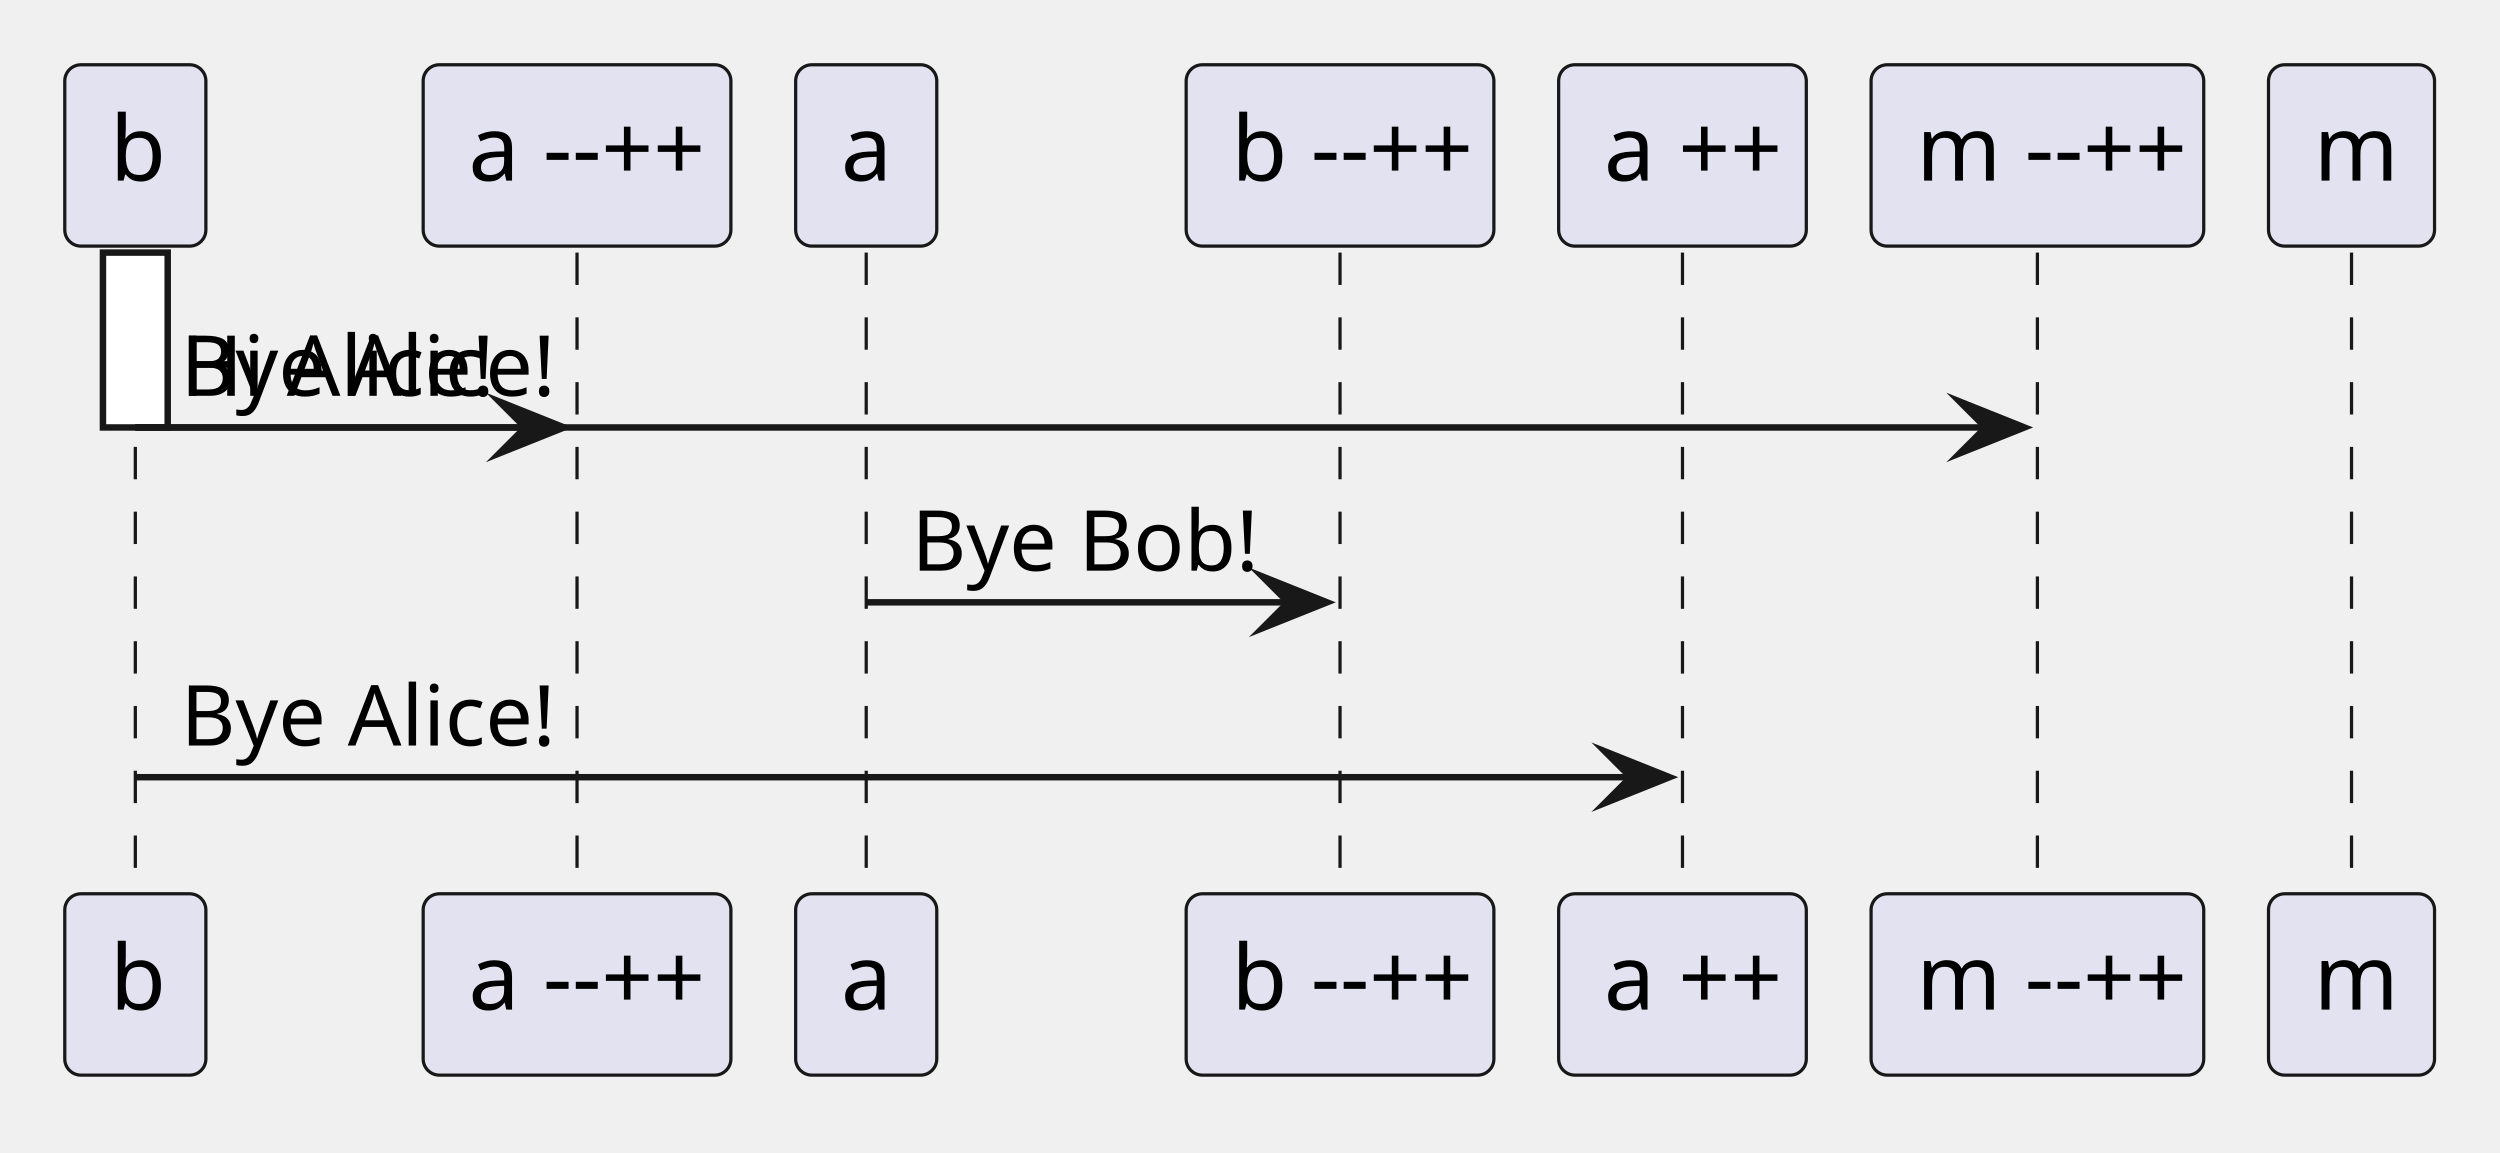
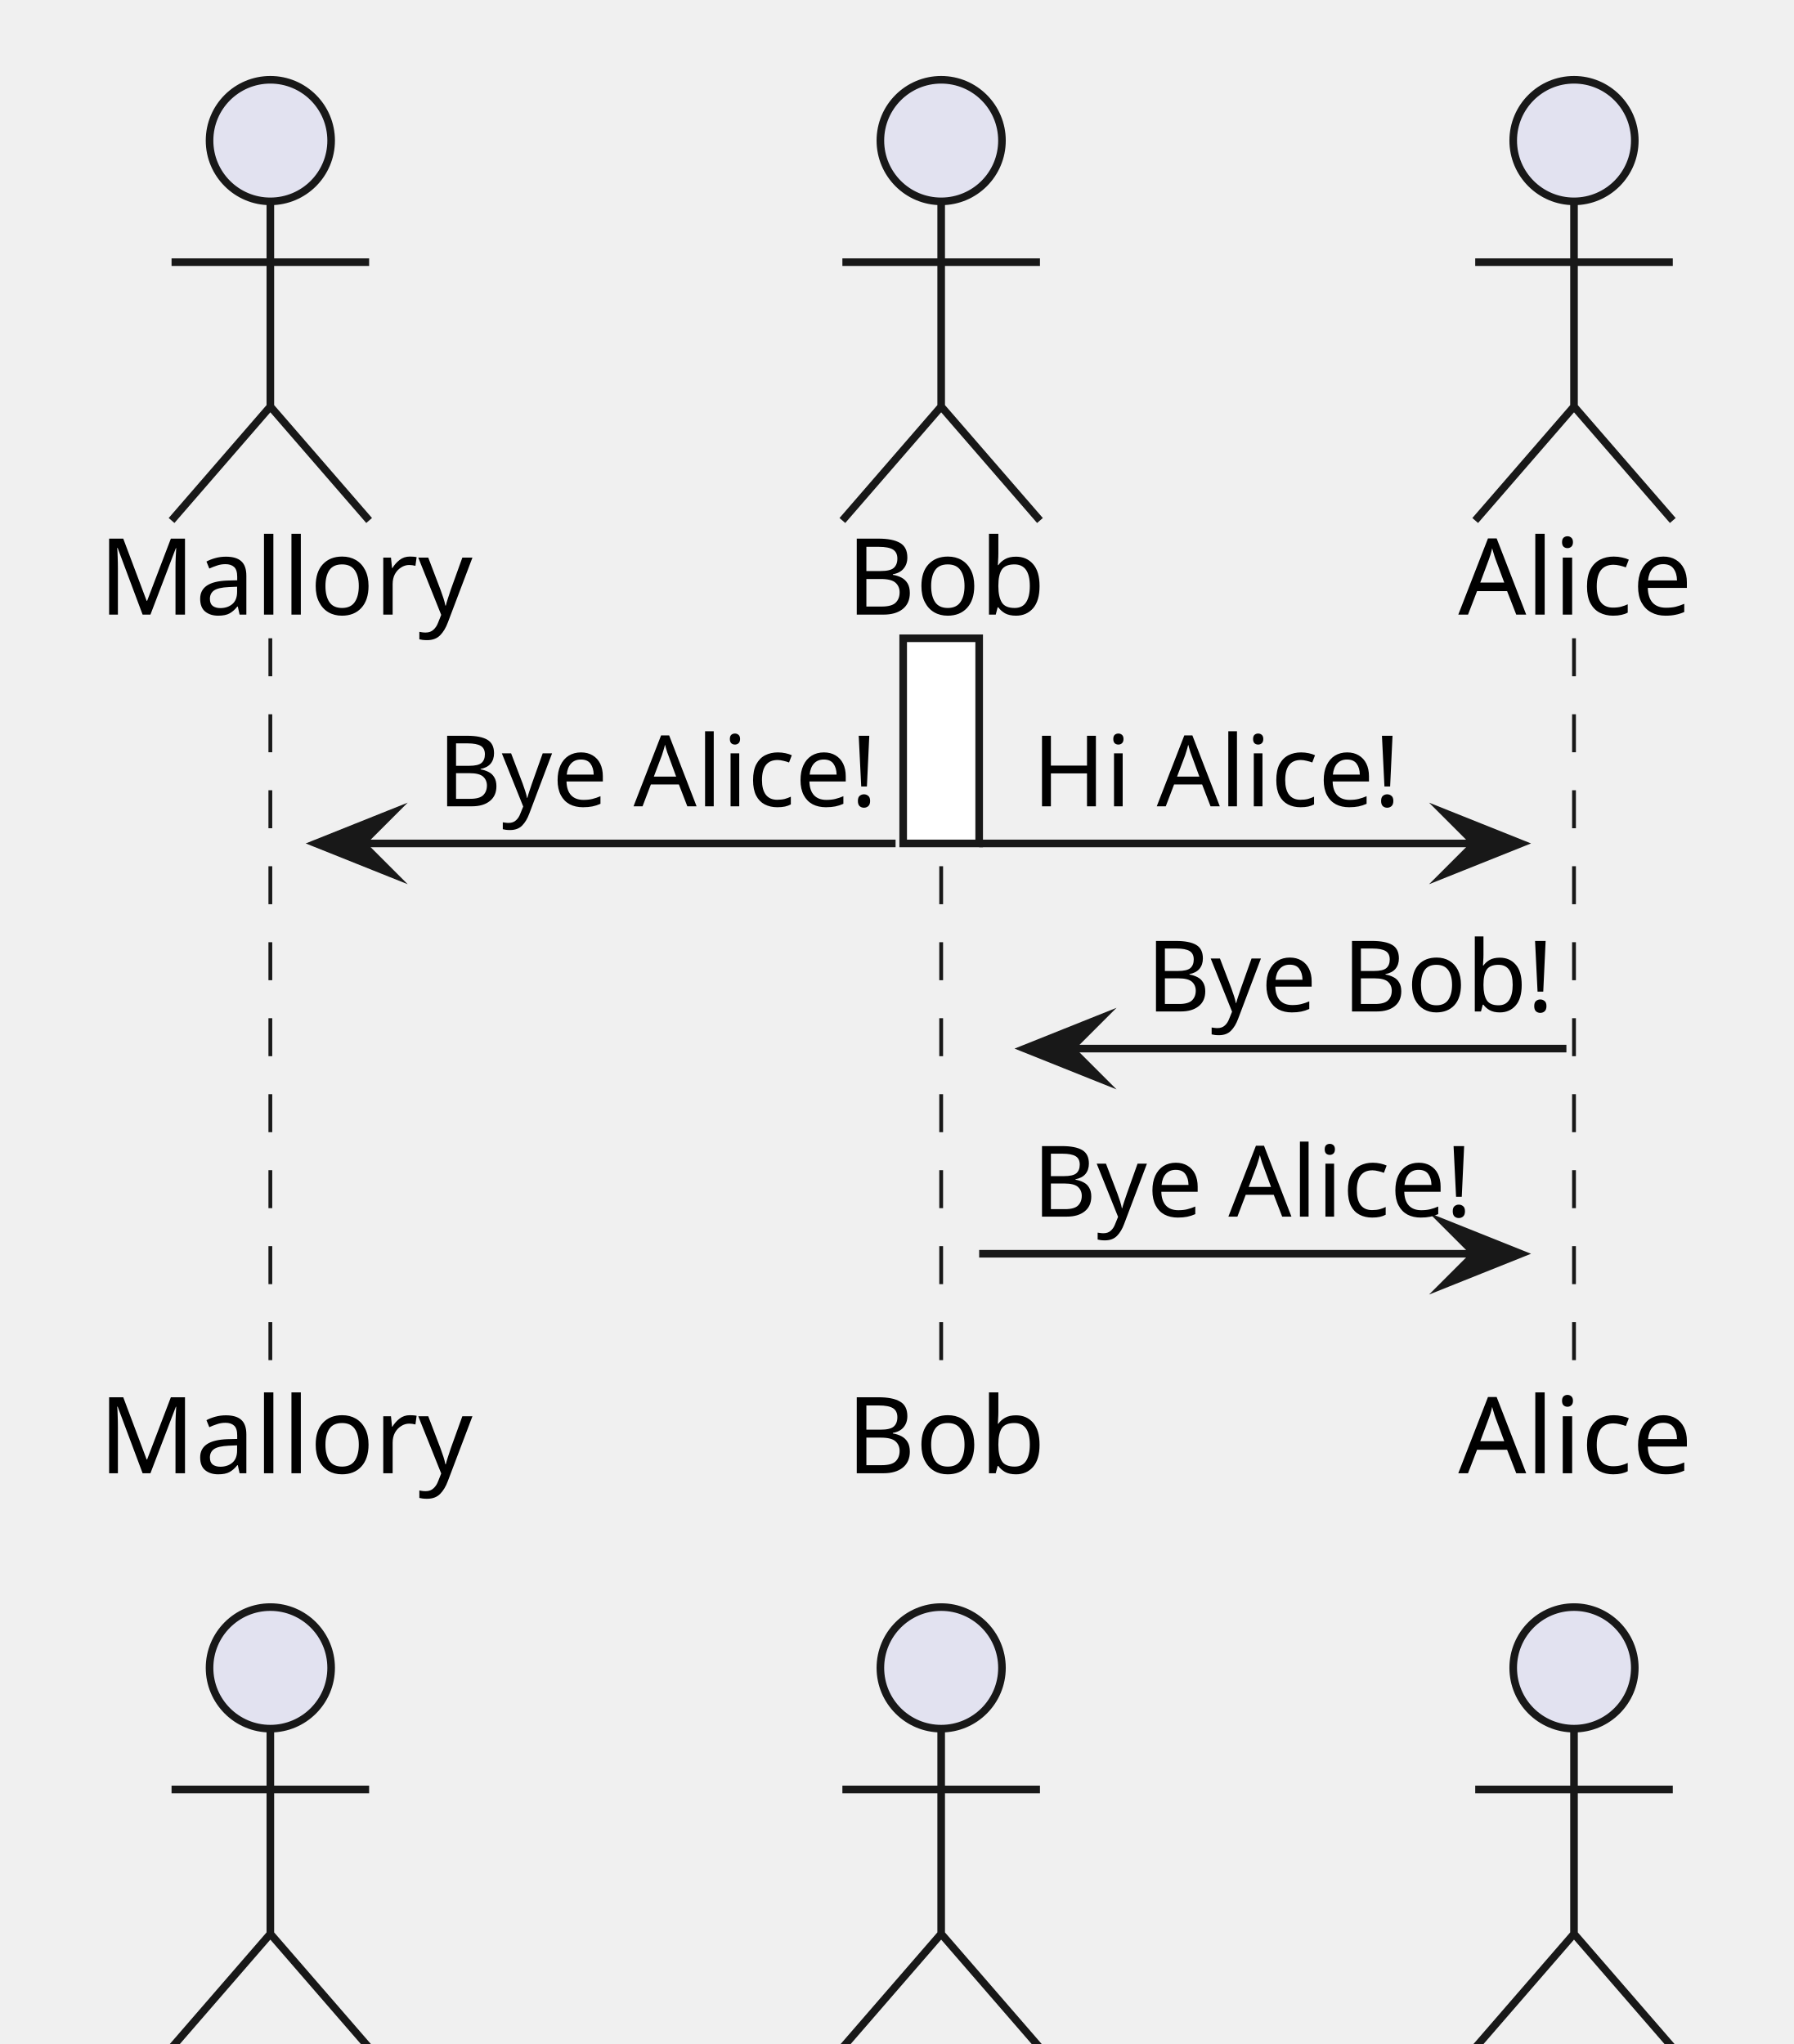
- <svg xmlns="http://www.w3.org/2000/svg" version="1.1" data-diagram-type="SEQUENCE" style="width:386px;height:178px;background:#FFFFFF;" width="386px" height="178px" viewBox="0 0 386 178" zoomAndPan="magnify" preserveAspectRatio="none" contentStyleType="text/css">
+ <svg xmlns="http://www.w3.org/2000/svg" version="1.1" data-diagram-type="SEQUENCE" style="width:236px;height:269px;background:#FFFFFF;" width="236px" height="269px" viewBox="0 0 236 269" zoomAndPan="magnify" preserveAspectRatio="none" contentStyleType="text/css">
  <defs />
  <g font-family="sans-serif" lengthAdjust="spacing">
    <g>
-       <rect x="17.394" y="39" width="8" height="99" fill="#000" fill-opacity="0" />
-       <line x1="20.894" y1="39" x2="20.894" y2="138" style="stroke:#181818;stroke-width:0.5;stroke-dasharray:5,5;" />
+       <rect x="32.075" y="84" width="8" height="99" fill="#000" fill-opacity="0" />
+       <line x1="35.575" y1="84" x2="35.575" y2="183" style="stroke:#181818;stroke-width:0.5;stroke-dasharray:5,5;" />
    </g>
    <g>
-       <rect x="15.894" y="39" width="10" height="27" fill="#FFF" style="stroke:#181818;stroke-width:1;" />
+       <rect x="120.35" y="84" width="8" height="99" fill="#000" fill-opacity="0" />
+       <line x1="123.85" y1="84" x2="123.85" y2="183" style="stroke:#181818;stroke-width:0.5;stroke-dasharray:5,5;" />
    </g>
    <g>
-       <rect x="85.594" y="39" width="8" height="99" fill="#000" fill-opacity="0" />
-       <line x1="89.094" y1="39" x2="89.094" y2="138" style="stroke:#181818;stroke-width:0.5;stroke-dasharray:5,5;" />
+       <rect x="118.85" y="84" width="10" height="27" fill="#FFF" style="stroke:#181818;stroke-width:1;" />
    </g>
    <g>
-       <rect x="130.244" y="39" width="8" height="99" fill="#000" fill-opacity="0" />
-       <line x1="133.744" y1="39" x2="133.744" y2="138" style="stroke:#181818;stroke-width:0.5;stroke-dasharray:5,5;" />
+       <rect x="203.625" y="84" width="8" height="99" fill="#000" fill-opacity="0" />
+       <line x1="207.125" y1="84" x2="207.125" y2="183" style="stroke:#181818;stroke-width:0.5;stroke-dasharray:5,5;" />
    </g>
-     <g>
-       <rect x="203.4" y="39" width="8" height="99" fill="#000" fill-opacity="0" />
-       <line x1="206.9" y1="39" x2="206.9" y2="138" style="stroke:#181818;stroke-width:0.5;stroke-dasharray:5,5;" />
-     </g>
-     <g>
-       <rect x="256.275" y="39" width="8" height="99" fill="#000" fill-opacity="0" />
-       <line x1="259.775" y1="39" x2="259.775" y2="138" style="stroke:#181818;stroke-width:0.5;stroke-dasharray:5,5;" />
-     </g>
-     <g>
-       <rect x="311.075" y="39" width="8" height="99" fill="#000" fill-opacity="0" />
-       <line x1="314.575" y1="39" x2="314.575" y2="138" style="stroke:#181818;stroke-width:0.5;stroke-dasharray:5,5;" />
-     </g>
-     <g>
-       <rect x="359.575" y="39" width="8" height="99" fill="#000" fill-opacity="0" />
-       <line x1="363.075" y1="39" x2="363.075" y2="138" style="stroke:#181818;stroke-width:0.5;stroke-dasharray:5,5;" />
-     </g>
-     <rect x="10" y="10" width="21.788" height="28" fill="#E2E2F0" rx="2.5" ry="2.5" style="stroke:#181818;stroke-width:0.5;" />
-     <text x="17" y="27.889" fill="#000" font-size="14">b</text>
-     <rect x="65.338" y="10" width="47.512" height="28" fill="#E2E2F0" rx="2.5" ry="2.5" style="stroke:#181818;stroke-width:0.5;" />
-     <text x="72.338" y="27.889" fill="#000" font-size="14" textLength="33.512">a --++</text>
-     <rect x="122.85" y="10" width="21.788" height="28" fill="#E2E2F0" rx="2.5" ry="2.5" style="stroke:#181818;stroke-width:0.5;" />
-     <text x="129.85" y="27.889" fill="#000" font-size="14">a</text>
-     <rect x="183.144" y="10" width="47.512" height="28" fill="#E2E2F0" rx="2.5" ry="2.5" style="stroke:#181818;stroke-width:0.5;" />
-     <text x="190.144" y="27.889" fill="#000" font-size="14" textLength="33.512">b --++</text>
-     <rect x="240.656" y="10" width="38.238" height="28" fill="#E2E2F0" rx="2.5" ry="2.5" style="stroke:#181818;stroke-width:0.5;" />
-     <text x="247.656" y="27.889" fill="#000" font-size="14" textLength="24.238">a ++</text>
-     <rect x="288.894" y="10" width="51.363" height="28" fill="#E2E2F0" rx="2.5" ry="2.5" style="stroke:#181818;stroke-width:0.5;" />
-     <text x="295.894" y="27.889" fill="#000" font-size="14" textLength="37.363">m --++</text>
-     <rect x="350.256" y="10" width="25.638" height="28" fill="#E2E2F0" rx="2.5" ry="2.5" style="stroke:#181818;stroke-width:0.5;" />
-     <text x="357.256" y="27.889" fill="#000" font-size="14">m</text>
-     <rect x="10" y="138" width="21.788" height="28" fill="#E2E2F0" rx="2.5" ry="2.5" style="stroke:#181818;stroke-width:0.5;" />
-     <text x="17" y="155.889" fill="#000" font-size="14">b</text>
-     <rect x="65.338" y="138" width="47.512" height="28" fill="#E2E2F0" rx="2.5" ry="2.5" style="stroke:#181818;stroke-width:0.5;" />
-     <text x="72.338" y="155.889" fill="#000" font-size="14" textLength="33.512">a --++</text>
-     <rect x="122.85" y="138" width="21.788" height="28" fill="#E2E2F0" rx="2.5" ry="2.5" style="stroke:#181818;stroke-width:0.5;" />
-     <text x="129.85" y="155.889" fill="#000" font-size="14">a</text>
-     <rect x="183.144" y="138" width="47.512" height="28" fill="#E2E2F0" rx="2.5" ry="2.5" style="stroke:#181818;stroke-width:0.5;" />
-     <text x="190.144" y="155.889" fill="#000" font-size="14" textLength="33.512">b --++</text>
-     <rect x="240.656" y="138" width="38.238" height="28" fill="#E2E2F0" rx="2.5" ry="2.5" style="stroke:#181818;stroke-width:0.5;" />
-     <text x="247.656" y="155.889" fill="#000" font-size="14" textLength="24.238">a ++</text>
-     <rect x="288.894" y="138" width="51.363" height="28" fill="#E2E2F0" rx="2.5" ry="2.5" style="stroke:#181818;stroke-width:0.5;" />
-     <text x="295.894" y="155.889" fill="#000" font-size="14" textLength="37.363">m --++</text>
-     <rect x="350.256" y="138" width="25.638" height="28" fill="#E2E2F0" rx="2.5" ry="2.5" style="stroke:#181818;stroke-width:0.5;" />
-     <text x="357.256" y="155.889" fill="#000" font-size="14">m</text>
-     <polygon points="77.094,62,87.094,66,77.094,70,81.094,66" fill="#181818" style="stroke:#181818;stroke-width:1;stroke-linejoin:miter;stroke-miterlimit:10;" />
-     <line x1="20.894" y1="66" x2="83.094" y2="66" style="stroke:#181818;stroke-width:1;" />
-     <text x="27.894" y="61.111" fill="#000" font-size="13" textLength="44.2">Hi Alice!</text>
-     <polygon points="194.9,89,204.9,93,194.9,97,198.9,93" fill="#181818" style="stroke:#181818;stroke-width:1;stroke-linejoin:miter;stroke-miterlimit:10;" />
-     <line x1="133.744" y1="93" x2="200.9" y2="93" style="stroke:#181818;stroke-width:1;" />
-     <text x="140.744" y="88.111" fill="#000" font-size="13" textLength="49.156">Bye Bob!</text>
-     <polygon points="247.775,116,257.775,120,247.775,124,251.775,120" fill="#181818" style="stroke:#181818;stroke-width:1;stroke-linejoin:miter;stroke-miterlimit:10;" />
-     <line x1="20.894" y1="120" x2="253.775" y2="120" style="stroke:#181818;stroke-width:1;" />
-     <text x="27.894" y="115.111" fill="#000" font-size="13" textLength="54.275">Bye Alice!</text>
-     <polygon points="302.575,62,312.575,66,302.575,70,306.575,66" fill="#181818" style="stroke:#181818;stroke-width:1;stroke-linejoin:miter;stroke-miterlimit:10;" />
-     <line x1="20.894" y1="66" x2="308.575" y2="66" style="stroke:#181818;stroke-width:1;" />
-     <text x="27.894" y="61.111" fill="#000" font-size="13" textLength="54.275">Bye Alice!</text>
+     <ellipse cx="35.575" cy="18.5" rx="8" ry="8" fill="#E2E2F0" style="stroke:#181818;stroke-width:1;" />
+     <path d="M35.575,26.5 L35.575,53.5 M22.575,34.5 L48.575,34.5 M35.575,53.5 L22.575,68.5 M35.575,53.5 L48.575,68.5" fill="none" style="stroke:#181818;stroke-width:1;" />
+     <text x="13" y="80.889" fill="#000" font-size="14" textLength="45.15">Mallory</text>
+     <ellipse cx="123.85" cy="18.5" rx="8" ry="8" fill="#E2E2F0" style="stroke:#181818;stroke-width:1;" />
+     <path d="M123.85,26.5 L123.85,53.5 M110.85,34.5 L136.85,34.5 M123.85,53.5 L110.85,68.5 M123.85,53.5 L136.85,68.5" fill="none" style="stroke:#181818;stroke-width:1;" />
+     <text x="111.381" y="80.889" fill="#000" font-size="14" textLength="24.938">Bob</text>
+     <ellipse cx="207.125" cy="18.5" rx="8" ry="8" fill="#E2E2F0" style="stroke:#181818;stroke-width:1;" />
+     <path d="M207.125,26.5 L207.125,53.5 M194.125,34.5 L220.125,34.5 M207.125,53.5 L194.125,68.5 M207.125,53.5 L220.125,68.5" fill="none" style="stroke:#181818;stroke-width:1;" />
+     <text x="191.9" y="80.889" fill="#000" font-size="14" textLength="30.45">Alice</text>
+     <text x="13" y="193.889" fill="#000" font-size="14" textLength="45.15">Mallory</text>
+     <ellipse cx="35.575" cy="219.5" rx="8" ry="8" fill="#E2E2F0" style="stroke:#181818;stroke-width:1;" />
+     <path d="M35.575,227.5 L35.575,254.5 M22.575,235.5 L48.575,235.5 M35.575,254.5 L22.575,269.5 M35.575,254.5 L48.575,269.5" fill="none" style="stroke:#181818;stroke-width:1;" />
+     <text x="111.381" y="193.889" fill="#000" font-size="14" textLength="24.938">Bob</text>
+     <ellipse cx="123.85" cy="219.5" rx="8" ry="8" fill="#E2E2F0" style="stroke:#181818;stroke-width:1;" />
+     <path d="M123.85,227.5 L123.85,254.5 M110.85,235.5 L136.85,235.5 M123.85,254.5 L110.85,269.5 M123.85,254.5 L136.85,269.5" fill="none" style="stroke:#181818;stroke-width:1;" />
+     <text x="191.9" y="193.889" fill="#000" font-size="14" textLength="30.45">Alice</text>
+     <ellipse cx="207.125" cy="219.5" rx="8" ry="8" fill="#E2E2F0" style="stroke:#181818;stroke-width:1;" />
+     <path d="M207.125,227.5 L207.125,254.5 M194.125,235.5 L220.125,235.5 M207.125,254.5 L194.125,269.5 M207.125,254.5 L220.125,269.5" fill="none" style="stroke:#181818;stroke-width:1;" />
+     <polygon points="190.125,107,200.125,111,190.125,115,194.125,111" fill="#181818" style="stroke:#181818;stroke-width:1;stroke-linejoin:miter;stroke-miterlimit:10;" />
+     <line x1="128.85" y1="111" x2="196.125" y2="111" style="stroke:#181818;stroke-width:1;" />
+     <text x="135.85" y="106.111" fill="#000" font-size="13" textLength="44.2">Hi Alice!</text>
+     <polygon points="144.85,134,134.85,138,144.85,142,140.85,138" fill="#181818" style="stroke:#181818;stroke-width:1;stroke-linejoin:miter;stroke-miterlimit:10;" />
+     <line x1="138.85" y1="138" x2="206.125" y2="138" style="stroke:#181818;stroke-width:1;" />
+     <text x="150.85" y="133.111" fill="#000" font-size="13" textLength="49.156">Bye Bob!</text>
+     <polygon points="190.125,161,200.125,165,190.125,169,194.125,165" fill="#181818" style="stroke:#181818;stroke-width:1;stroke-linejoin:miter;stroke-miterlimit:10;" />
+     <line x1="128.85" y1="165" x2="196.125" y2="165" style="stroke:#181818;stroke-width:1;" />
+     <text x="135.85" y="160.111" fill="#000" font-size="13" textLength="54.275">Bye Alice!</text>
+     <polygon points="51.575,107,41.575,111,51.575,115,47.575,111" fill="#181818" style="stroke:#181818;stroke-width:1;stroke-linejoin:miter;stroke-miterlimit:10;" />
+     <line x1="45.575" y1="111" x2="117.85" y2="111" style="stroke:#181818;stroke-width:1;" />
+     <text x="57.575" y="106.111" fill="#000" font-size="13" textLength="54.275">Bye Alice!</text>
  </g>
</svg>
